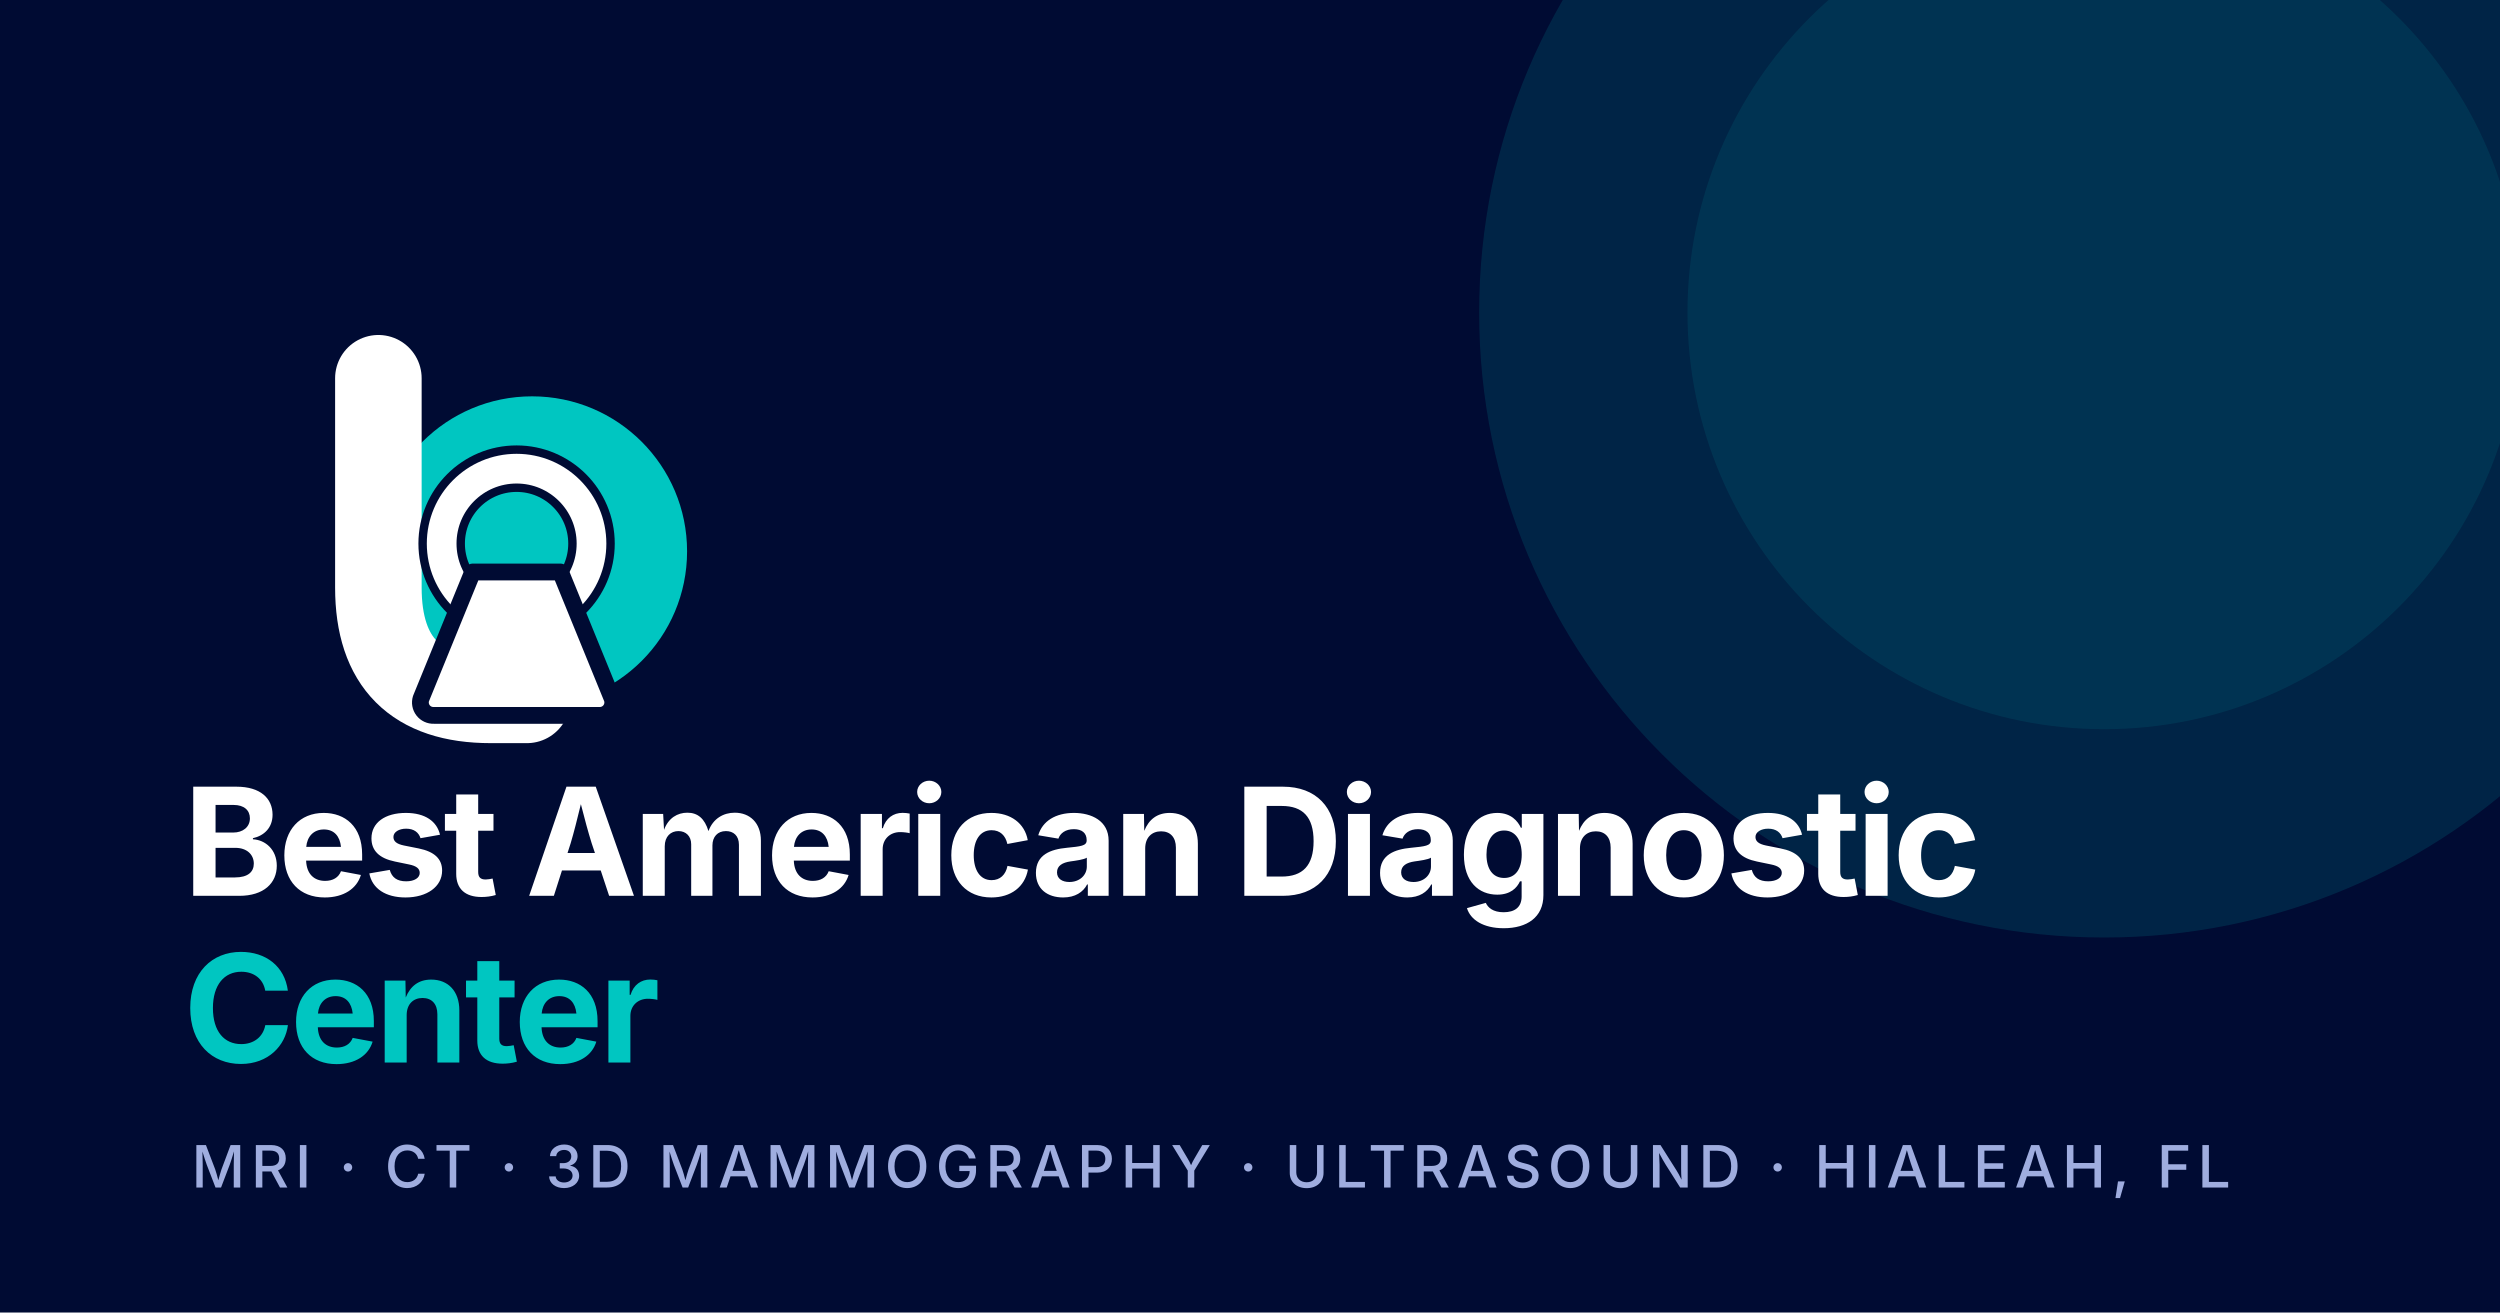
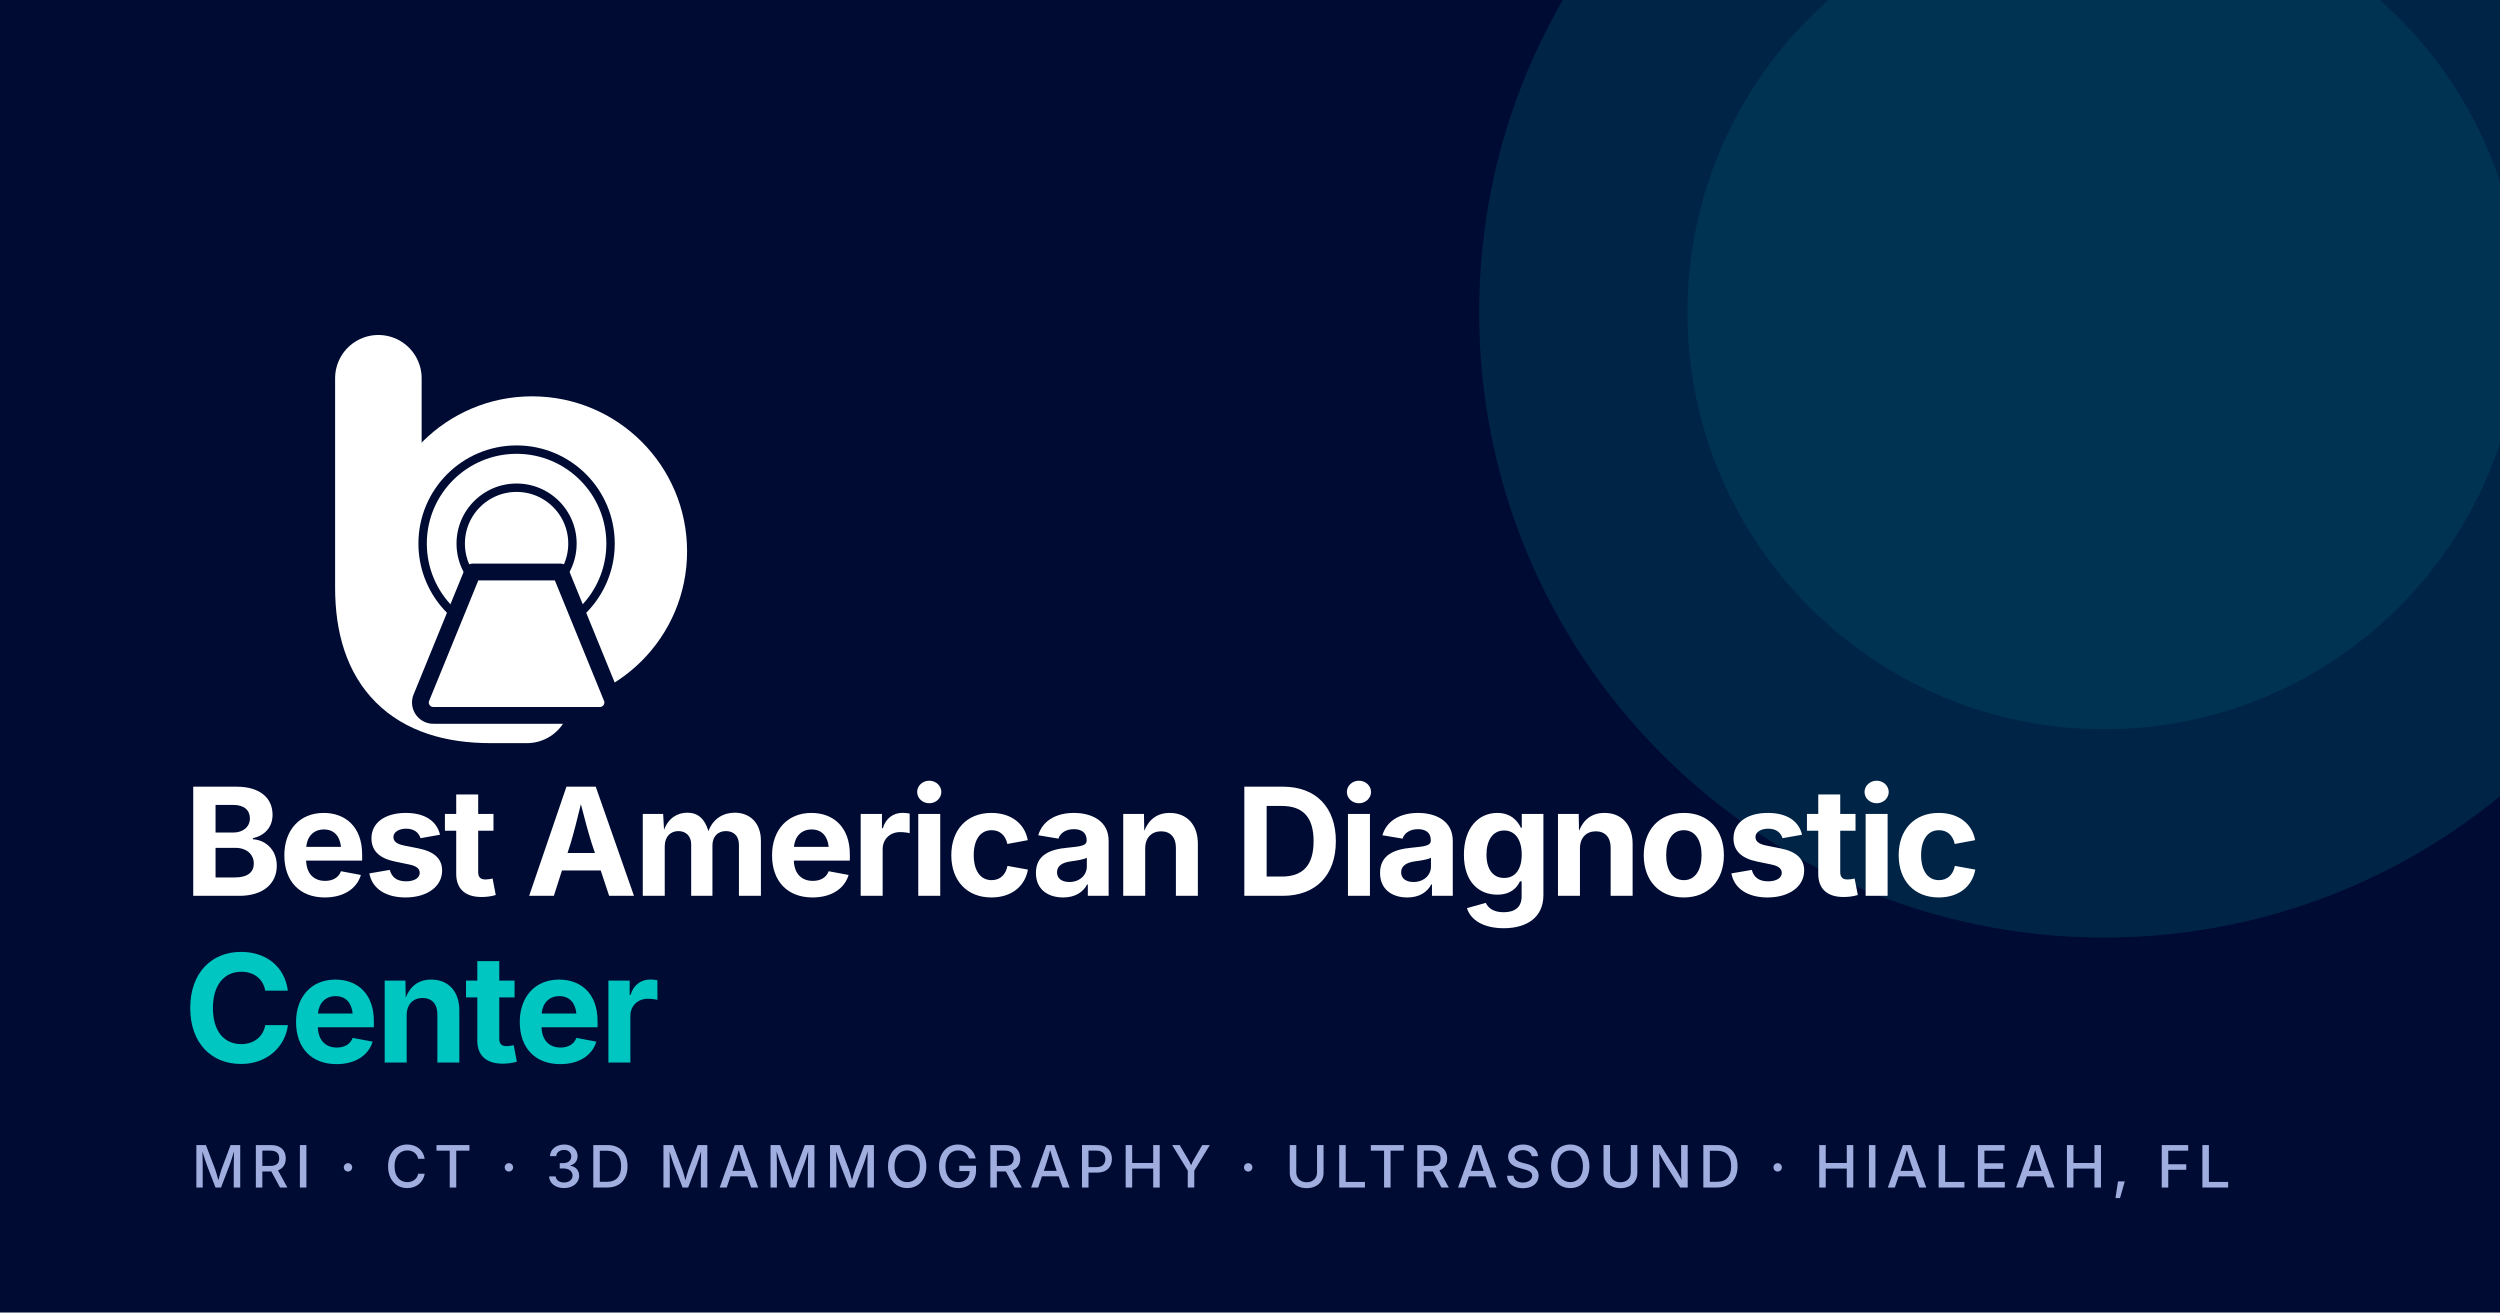
<svg xmlns="http://www.w3.org/2000/svg" viewBox="0 0 1200 630" role="img" aria-label="Best American Diagnostic Center">
  <rect width="1200" height="630" fill="#000B33" />
  <circle cx="1010" cy="150" r="300" fill="#00C6C1" opacity=".14" />
  <circle cx="1010" cy="150" r="200" fill="#00C6C1" opacity=".10" />
  <g transform="translate(88 96) scale(0.62)">
-     <circle cx="270" cy="272" r="120" fill="#00C6C1" />
-     <path d="M151 138 V300 Q151 387 238 387 H266" fill="none" stroke="#FFFFFF" stroke-width="67" stroke-linecap="round" />
-     <circle cx="258" cy="266" r="58" fill="none" stroke="#000B33" stroke-width="36" />
-     <circle cx="258" cy="266" r="58" fill="none" stroke="#FFFFFF" stroke-width="23" />
-     <path d="M224 288 H292 L332 386 A10 10 0 0 1 322 399 H194 A10 10 0 0 1 184 386 Z" fill="#FFFFFF" stroke="#000B33" stroke-width="13" stroke-linejoin="round" />
+     <defs>
+       <mask id="m" maskUnits="userSpaceOnUse" x="0" y="0" width="430" height="470">
+         <rect width="430" height="470" fill="#000" />
+         <circle cx="270" cy="272" r="120" fill="#fff" />
+         <path d="M151 138 V300 Q151 387 238 387 H266" fill="none" stroke="#fff" stroke-width="67" stroke-linecap="round" />
+         <circle cx="258" cy="266" r="58" fill="none" stroke="#000" stroke-width="36" />
+         <circle cx="258" cy="266" r="58" fill="none" stroke="#fff" stroke-width="23" />
+         <path d="M224 288 H292 L332 386 A10 10 0 0 1 322 399 H194 A10 10 0 0 1 184 386 Z" fill="#fff" stroke="#000" stroke-width="13" stroke-linejoin="round" />
+       </mask>
+     </defs>
+     <rect width="430" height="470" fill="#FFFFFF" mask="url(#m)" />
  </g>
  <g font-family="Inter Tight, Inter, Helvetica Neue, Arial, sans-serif" fill="#FFFFFF" letter-spacing="-2">
    <text x="88" y="430" font-size="72" font-weight="700">Best American Diagnostic</text>
    <text x="88" y="510" font-size="72" font-weight="700" fill="#00C6C1">Center</text>
    <text x="92" y="570" font-size="28" font-weight="500" fill="#9FADDF" letter-spacing="3">
      MRI · CT · 3D MAMMOGRAPHY · ULTRASOUND · HIALEAH, FL</text>
  </g>
</svg>
